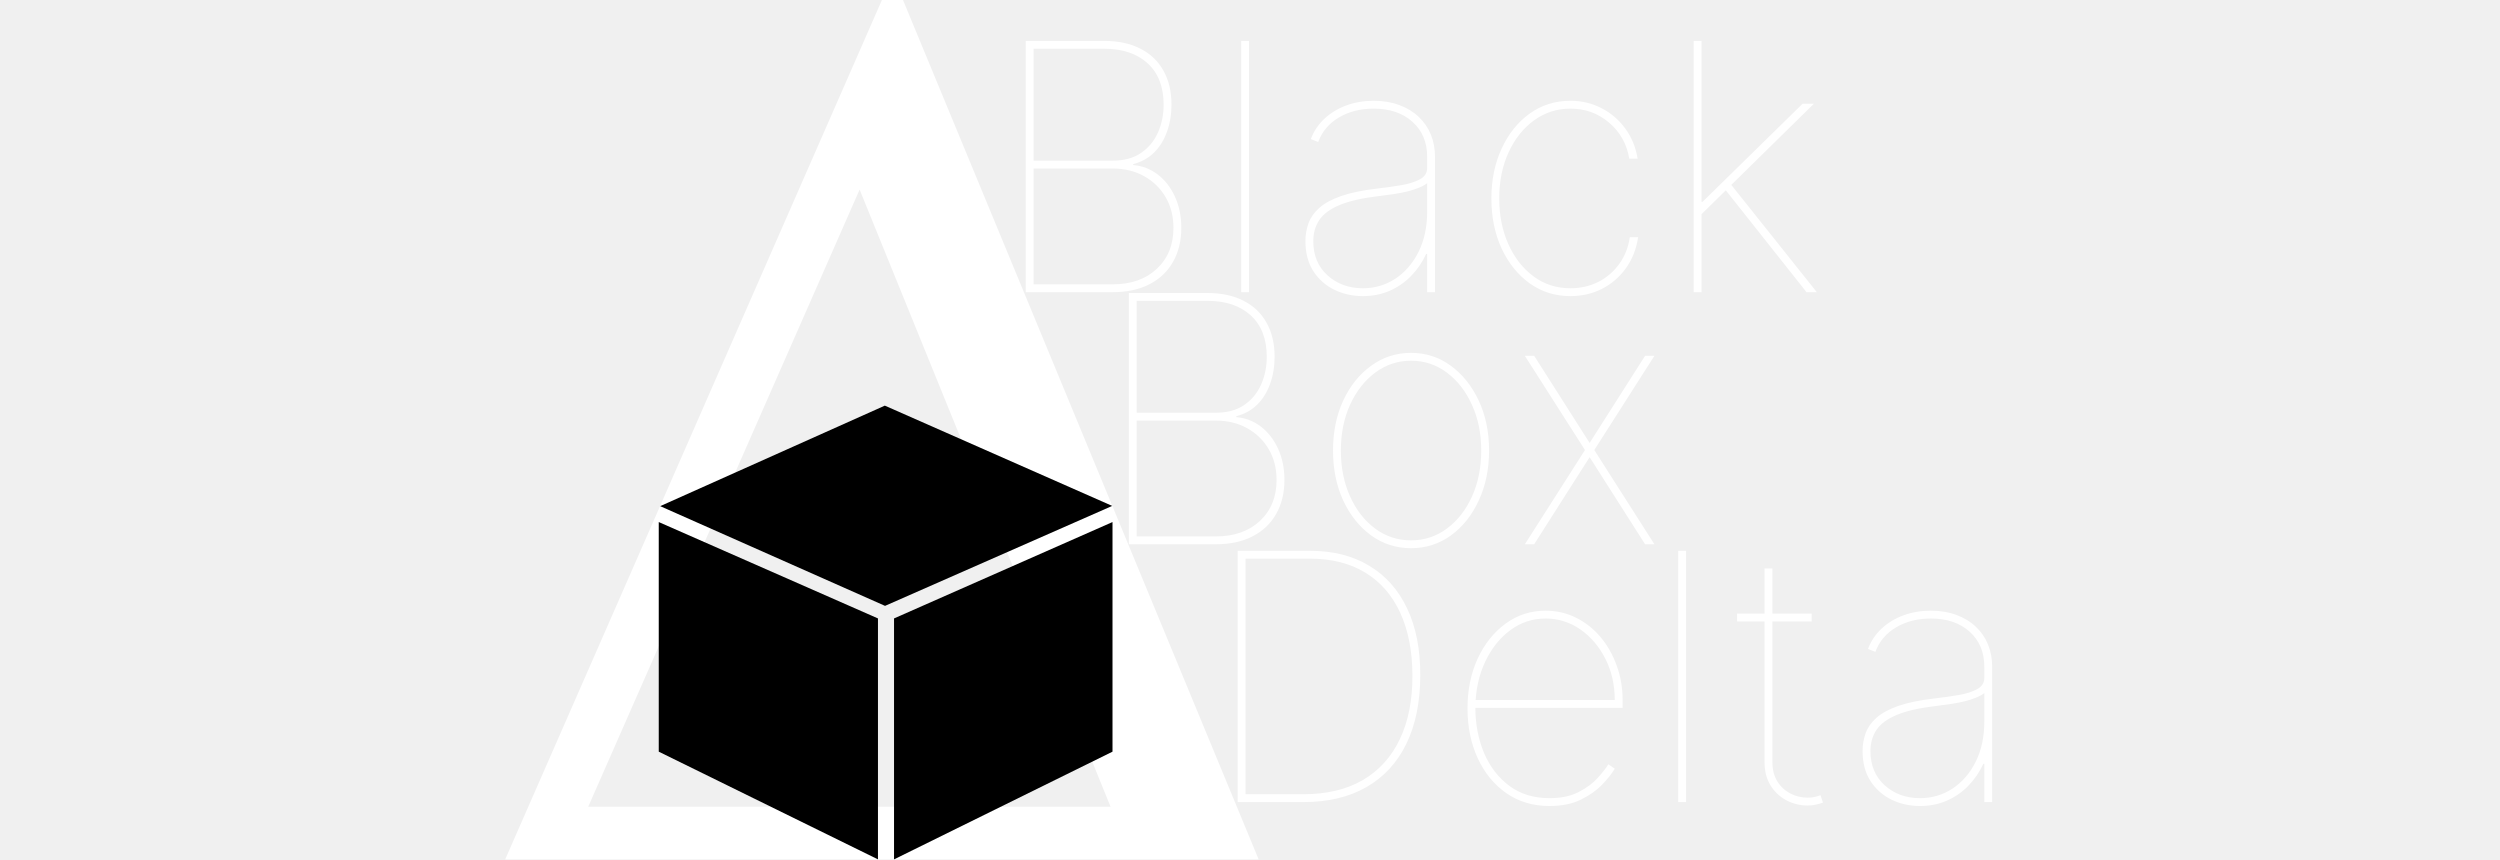
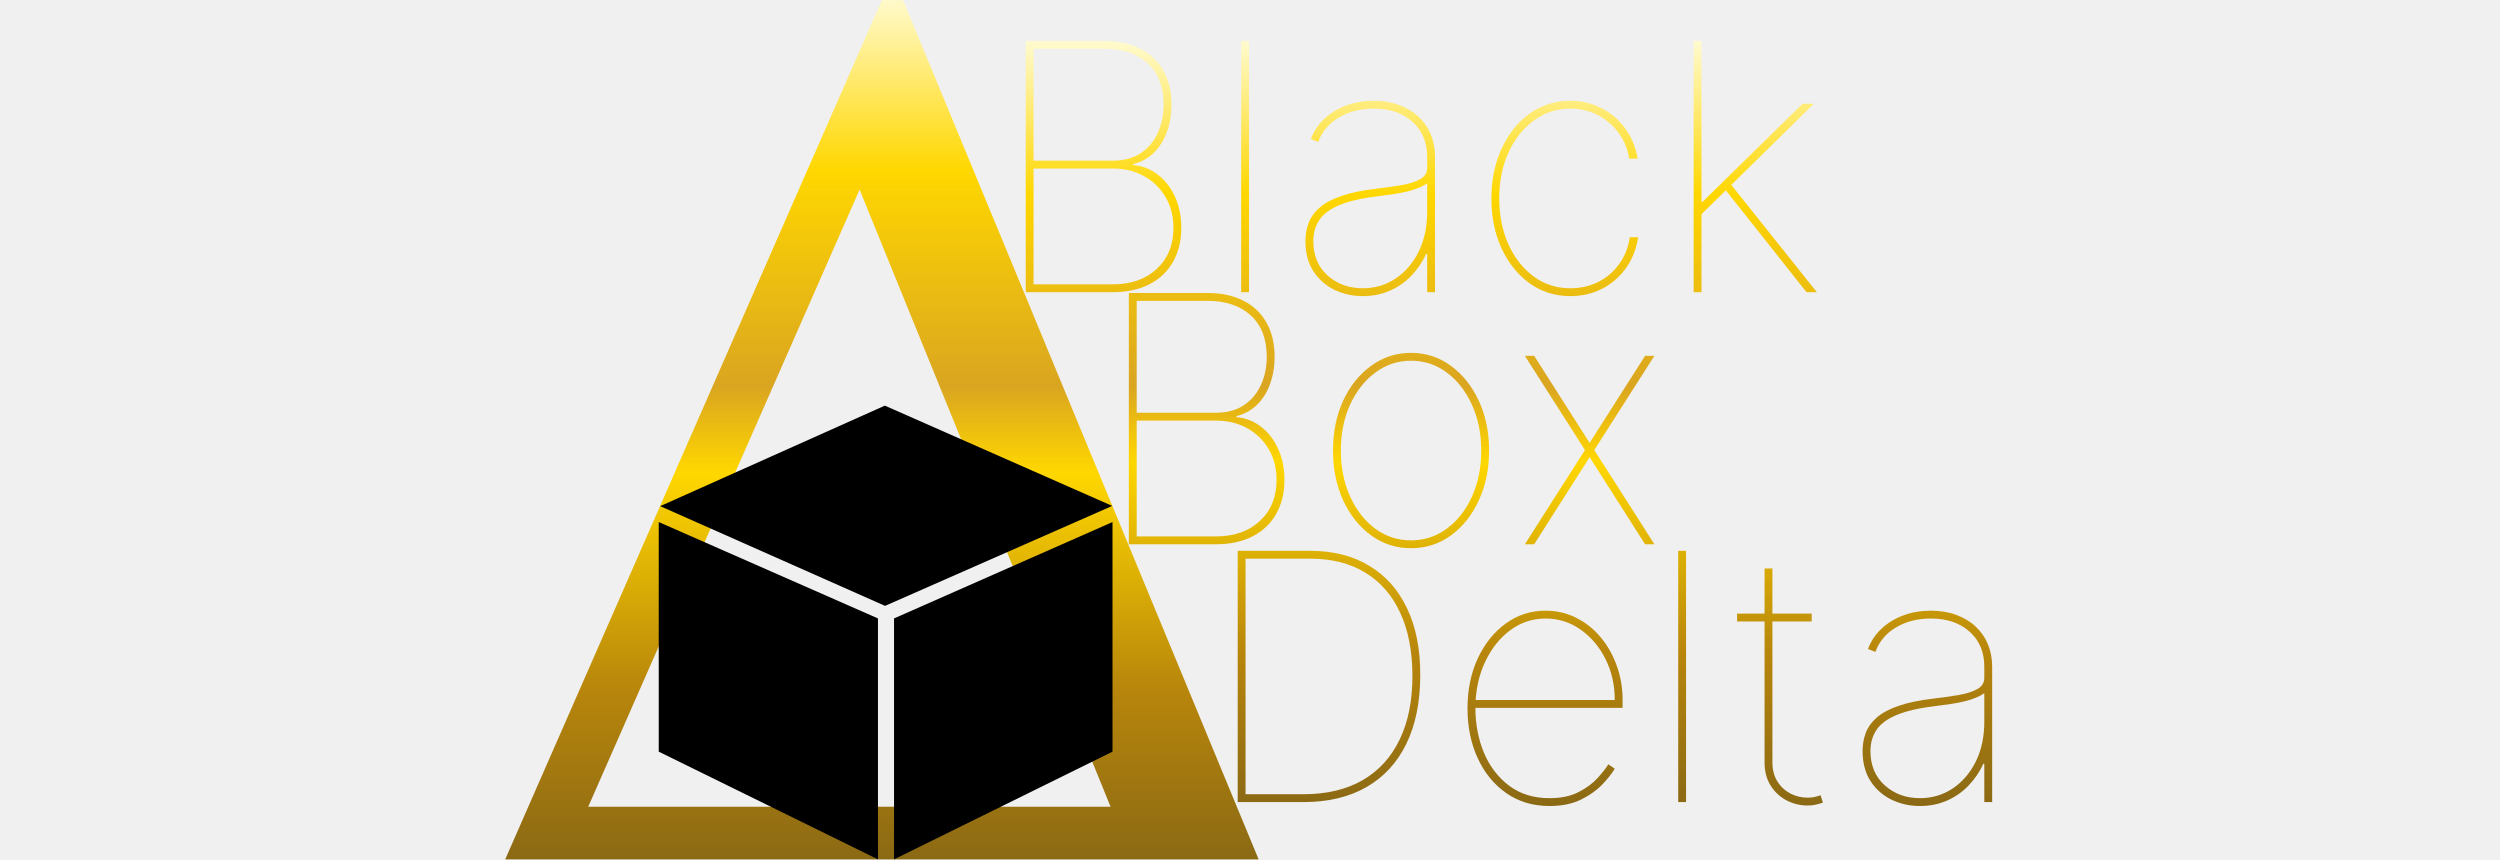
<svg xmlns="http://www.w3.org/2000/svg" width="160" height="55" fill="none" viewBox="0 0 260 150">
-   <path fill="#fff" d="M0 150 65.753 0h3.677l62.077 150H0Zm105.66-9.193L61.86 33.093 14.492 140.807h91.168Z" />
+   <defs>
+     <linearGradient id="gold" x1="0.5" y1="0" x2="0.5" y2="1">
+       <stop offset="0%" stop-color="#FFFACD" />
+       <stop offset="20%" stop-color="#FFD700" />
+       <stop offset="45%" stop-color="#DAA520" />
+       <stop offset="55%" stop-color="#FFD700" />
+       <stop offset="80%" stop-color="#B8860B" />
+       <stop offset="100%" stop-color="#8B6914" />
+     </linearGradient>
+   </defs>
+   <path fill="url(#gold)" d="M0 150 65.753 0h3.677l62.077 150H0Zm105.66-9.193L61.86 33.093 14.492 140.807h91.168Z" />
  <path fill="#000" d="M66.26 70.8 27.05 88.345l39.247 17.407 39.653-17.447L66.26 70.8Zm1.607 37.144V150L106 131.2V91.121l-38.133 16.823ZM26.8 131.2 65.062 150v-42.056L26.8 91.121V131.2Z" />
-   <path fill="#fff" d="M90.853 51V7.14h13.706c2.456 0 4.555.45 6.297 1.35 1.756.884 3.098 2.162 4.026 3.833.942 1.656 1.413 3.64 1.413 5.953 0 1.713-.264 3.291-.792 4.733-.514 1.442-1.271 2.656-2.27 3.64-.999.972-2.206 1.636-3.619 1.993v.17a7.982 7.982 0 0 1 4.283 1.65c1.271.97 2.27 2.256 2.998 3.855.743 1.599 1.114 3.42 1.114 5.461 0 2.256-.479 4.226-1.435 5.91-.942 1.685-2.313 2.992-4.112 3.92-1.785.928-3.933 1.392-6.446 1.392H90.853Zm1.37-1.37h13.793c3.212 0 5.782-.9 7.71-2.7 1.941-1.812 2.912-4.197 2.912-7.152 0-2.027-.457-3.82-1.371-5.375a9.776 9.776 0 0 0-3.769-3.663c-1.585-.885-3.412-1.327-5.482-1.327H92.224v20.216Zm0-21.588h13.793c1.999 0 3.655-.45 4.968-1.35 1.314-.899 2.299-2.09 2.956-3.576.656-1.485.985-3.098.985-4.84 0-3.112-.928-5.518-2.784-7.217-1.856-1.699-4.383-2.549-7.582-2.549H92.224v19.532ZM129.83 7.14V51h-1.37V7.14h1.37Zm19.869 44.545c-1.799 0-3.462-.37-4.99-1.113a9.051 9.051 0 0 1-3.662-3.256c-.914-1.427-1.371-3.17-1.371-5.225a8.99 8.99 0 0 1 .536-3.127c.357-.985.985-1.877 1.884-2.677.9-.8 2.156-1.485 3.77-2.056 1.627-.57 3.705-1.006 6.232-1.306a77.637 77.637 0 0 0 4.283-.6c1.342-.228 2.434-.57 3.277-1.028.842-.457 1.263-1.113 1.263-1.97v-1.97c0-2.527-.849-4.555-2.548-6.082-1.699-1.542-3.962-2.313-6.789-2.313-2.313 0-4.333.514-6.061 1.541-1.728 1.014-2.934 2.442-3.619 4.284l-1.285-.514a9.233 9.233 0 0 1 2.377-3.555c1.071-1 2.341-1.77 3.812-2.313 1.471-.543 3.063-.814 4.776-.814 1.67 0 3.162.25 4.476.75 1.328.485 2.455 1.17 3.384 2.055a8.712 8.712 0 0 1 2.12 3.084c.485 1.185.728 2.477.728 3.877V51h-1.371v-6.682h-.171a13.617 13.617 0 0 1-2.677 3.898 11.793 11.793 0 0 1-3.769 2.57c-1.414.6-2.949.9-4.605.9Zm0-1.37c2.085 0 3.976-.557 5.675-1.67 1.699-1.129 3.049-2.692 4.048-4.69 1-2.014 1.499-4.348 1.499-7.004v-4.968c-.4.3-.885.564-1.456.792a15.1 15.1 0 0 1-1.906.621c-.7.171-1.464.321-2.292.45-.828.128-1.713.25-2.655.364-2.941.342-5.254.864-6.939 1.563-1.685.7-2.877 1.578-3.577 2.634-.699 1.057-1.049 2.285-1.049 3.684 0 2.484.828 4.476 2.484 5.975 1.671 1.5 3.727 2.249 6.168 2.249Zm36.225 1.37c-2.655 0-5.025-.742-7.11-2.227-2.07-1.5-3.705-3.534-4.904-6.103-1.185-2.57-1.777-5.476-1.777-8.717 0-3.212.592-6.103 1.777-8.673 1.185-2.585 2.813-4.626 4.883-6.125 2.084-1.5 4.462-2.25 7.131-2.25 1.971 0 3.777.43 5.419 1.286a11.568 11.568 0 0 1 4.154 3.555c1.114 1.513 1.835 3.27 2.164 5.268h-1.457c-.442-2.584-1.62-4.683-3.533-6.296-1.899-1.628-4.148-2.441-6.747-2.441-2.355 0-4.475.685-6.36 2.055-1.87 1.357-3.348 3.22-4.433 5.59-1.085 2.356-1.628 5.033-1.628 8.031 0 2.913.521 5.554 1.564 7.924 1.056 2.37 2.52 4.255 4.39 5.654 1.87 1.4 4.026 2.099 6.467 2.099 1.757 0 3.37-.364 4.841-1.093a10.055 10.055 0 0 0 3.662-3.126c.985-1.342 1.606-2.906 1.863-4.69h1.456c-.314 2.07-1.028 3.876-2.141 5.418a11.643 11.643 0 0 1-4.177 3.598c-1.67.842-3.505 1.263-5.504 1.263Zm22.541-13.963v-2.484h.514l17.475-17.133h1.971l-14.992 14.734-.171.172-4.797 4.711ZM207.437 51V7.14h1.371V51h-1.371Zm19.703 0-14.392-18.16 1.028-.858L228.939 51h-1.799Zm-87.808 89h-11.479V96.14h12.593c4.04 0 7.495.87 10.365 2.613 2.884 1.727 5.09 4.211 6.618 7.452 1.542 3.241 2.306 7.139 2.291 11.694-.014 4.668-.828 8.652-2.441 11.95-1.599 3.284-3.919 5.796-6.96 7.538-3.027 1.742-6.689 2.613-10.987 2.613Zm-10.108-1.371h10.108c4.055 0 7.503-.821 10.344-2.462 2.841-1.657 4.997-4.034 6.468-7.132 1.485-3.098 2.22-6.81 2.206-11.136-.015-4.269-.729-7.924-2.142-10.965-1.399-3.042-3.427-5.369-6.082-6.982-2.656-1.628-5.882-2.442-9.68-2.442h-11.222v41.119Zm53.047 2.056c-2.869 0-5.382-.749-7.538-2.248-2.142-1.499-3.805-3.534-4.99-6.104-1.185-2.57-1.778-5.468-1.778-8.695 0-3.227.593-6.125 1.778-8.695 1.199-2.57 2.827-4.604 4.883-6.103 2.056-1.5 4.376-2.249 6.96-2.249 1.913 0 3.684.407 5.311 1.221a13.23 13.23 0 0 1 4.284 3.383c1.213 1.442 2.155 3.106 2.826 4.99.686 1.871 1.028 3.869 1.028 5.997v1.37h-26.384v-1.37h25.014c0-2.642-.543-5.033-1.628-7.175-1.085-2.155-2.541-3.869-4.369-5.139a10.412 10.412 0 0 0-6.082-1.906c-2.256 0-4.297.671-6.125 2.013-1.827 1.342-3.291 3.169-4.39 5.482-1.1 2.313-1.678 4.926-1.735 7.838v.172c0 2.87.5 5.511 1.499 7.924 1.014 2.398 2.485 4.319 4.412 5.761 1.927 1.442 4.269 2.163 7.024 2.163 2.028 0 3.727-.357 5.097-1.071 1.385-.714 2.492-1.535 3.32-2.463.842-.928 1.463-1.72 1.863-2.377l1.114.771c-.486.828-1.214 1.749-2.185 2.763-.971 1.013-2.213 1.891-3.726 2.634-1.513.742-3.341 1.113-5.483 1.113Zm23.842-44.545V140h-1.371V96.14h1.371Zm21.925 10.965v1.371h-13.021v-1.371h13.021Zm-8.224-7.881h1.37v33.837c0 1.285.286 2.392.857 3.32a5.898 5.898 0 0 0 2.27 2.12 6.549 6.549 0 0 0 3.041.728c.414 0 .793-.036 1.135-.107a6.778 6.778 0 0 0 1.093-.321l.428 1.285a8.97 8.97 0 0 1-1.264.364c-.414.1-.878.15-1.392.15a7.873 7.873 0 0 1-3.748-.921 7.236 7.236 0 0 1-2.762-2.613c-.686-1.128-1.028-2.463-1.028-4.005V99.224Zm27.134 41.461c-1.799 0-3.462-.371-4.99-1.113a9.056 9.056 0 0 1-3.662-3.256c-.914-1.427-1.371-3.169-1.371-5.225a8.99 8.99 0 0 1 .536-3.127c.357-.985.985-1.877 1.884-2.677.9-.799 2.156-1.485 3.77-2.056 1.627-.571 3.704-1.006 6.232-1.306a77.72 77.72 0 0 0 4.283-.6c1.342-.228 2.434-.571 3.276-1.028.843-.457 1.264-1.113 1.264-1.97v-1.97c0-2.527-.849-4.555-2.548-6.083-1.7-1.541-3.962-2.312-6.789-2.312-2.313 0-4.334.514-6.061 1.541-1.728 1.014-2.934 2.442-3.619 4.284l-1.285-.514a9.227 9.227 0 0 1 2.377-3.555c1.071-1 2.341-1.771 3.812-2.313 1.47-.543 3.062-.814 4.776-.814 1.67 0 3.162.25 4.476.749 1.327.486 2.455 1.171 3.383 2.056a8.7 8.7 0 0 1 2.12 3.084c.486 1.185.729 2.477.729 3.877V140h-1.371v-6.682h-.171a13.642 13.642 0 0 1-2.677 3.898 11.795 11.795 0 0 1-3.77 2.57c-1.413.599-2.948.899-4.604.899Zm0-1.37c2.084 0 3.976-.557 5.675-1.671 1.699-1.128 3.048-2.691 4.048-4.69.999-2.013 1.499-4.347 1.499-7.003v-4.968c-.4.299-.885.563-1.456.792a15.1 15.1 0 0 1-1.906.621c-.7.171-1.464.321-2.292.45-.828.128-1.713.25-2.655.364-2.942.342-5.254.864-6.939 1.563-1.685.7-2.877 1.578-3.577 2.634-.699 1.057-1.049 2.285-1.049 3.684 0 2.484.828 4.476 2.484 5.975 1.671 1.499 3.727 2.249 6.168 2.249ZM108.853 95V51.14h13.706c2.456 0 4.555.45 6.297 1.35 1.756.884 3.098 2.162 4.026 3.833.942 1.656 1.413 3.64 1.413 5.953 0 1.713-.264 3.291-.792 4.733-.514 1.442-1.271 2.656-2.27 3.64-.999.972-2.206 1.636-3.619 1.993v.17a7.982 7.982 0 0 1 4.283 1.65c1.271.97 2.27 2.256 2.998 3.855.743 1.599 1.114 3.42 1.114 5.461 0 2.256-.479 4.226-1.435 5.91-.942 1.686-2.313 2.992-4.112 3.92-1.785.928-3.933 1.392-6.446 1.392h-15.163Zm1.371-1.37h13.792c3.212 0 5.782-.9 7.71-2.7 1.941-1.812 2.912-4.197 2.912-7.152 0-2.027-.457-3.82-1.371-5.376a9.776 9.776 0 0 0-3.769-3.662c-1.585-.885-3.412-1.327-5.482-1.327h-13.792v20.216Zm0-21.588h13.792c1.999 0 3.655-.45 4.968-1.35 1.314-.899 2.299-2.09 2.956-3.576.656-1.485.985-3.098.985-4.84 0-3.112-.928-5.518-2.784-7.217-1.856-1.699-4.383-2.548-7.582-2.548h-12.335v19.531Zm47.886 23.643c-2.584 0-4.904-.742-6.96-2.227-2.056-1.5-3.684-3.534-4.883-6.103-1.185-2.585-1.777-5.49-1.777-8.717 0-3.24.592-6.146 1.777-8.716 1.199-2.57 2.827-4.598 4.883-6.082 2.056-1.5 4.376-2.25 6.96-2.25 2.584 0 4.897.75 6.939 2.25 2.056 1.499 3.684 3.533 4.883 6.103 1.199 2.57 1.799 5.468 1.799 8.695 0 3.227-.6 6.132-1.799 8.716-1.185 2.57-2.806 4.605-4.862 6.104-2.056 1.485-4.376 2.227-6.96 2.227Zm0-1.37c2.327 0 4.412-.686 6.254-2.056 1.856-1.37 3.319-3.241 4.39-5.611 1.071-2.37 1.606-5.04 1.606-8.01 0-2.97-.542-5.632-1.627-7.988-1.071-2.37-2.528-4.24-4.369-5.611-1.842-1.385-3.927-2.078-6.254-2.078-2.313 0-4.397.693-6.253 2.078-1.842 1.37-3.306 3.24-4.391 5.61-1.07 2.357-1.606 5.02-1.606 7.99 0 2.969.536 5.639 1.606 8.009 1.071 2.37 2.527 4.24 4.369 5.61 1.856 1.371 3.948 2.057 6.275 2.057Zm21.491-32.21 9.68 15.205 9.68-15.205h1.628l-10.494 16.447L200.589 95h-1.628l-9.68-15.205L179.601 95h-1.627l10.493-16.448-10.493-16.447h1.627Z" />
+   <path fill="url(#gold)" d="M90.853 51V7.14h13.706c2.456 0 4.555.45 6.297 1.35 1.756.884 3.098 2.162 4.026 3.833.942 1.656 1.413 3.64 1.413 5.953 0 1.713-.264 3.291-.792 4.733-.514 1.442-1.271 2.656-2.27 3.64-.999.972-2.206 1.636-3.619 1.993v.17a7.982 7.982 0 0 1 4.283 1.65c1.271.97 2.27 2.256 2.998 3.855.743 1.599 1.114 3.42 1.114 5.461 0 2.256-.479 4.226-1.435 5.91-.942 1.685-2.313 2.992-4.112 3.92-1.785.928-3.933 1.392-6.446 1.392H90.853Zm1.37-1.37h13.793c3.212 0 5.782-.9 7.71-2.7 1.941-1.812 2.912-4.197 2.912-7.152 0-2.027-.457-3.82-1.371-5.375a9.776 9.776 0 0 0-3.769-3.663c-1.585-.885-3.412-1.327-5.482-1.327H92.224v20.216Zm0-21.588h13.793c1.999 0 3.655-.45 4.968-1.35 1.314-.899 2.299-2.09 2.956-3.576.656-1.485.985-3.098.985-4.84 0-3.112-.928-5.518-2.784-7.217-1.856-1.699-4.383-2.549-7.582-2.549H92.224v19.532ZM129.83 7.14V51h-1.37V7.14h1.37Zm19.869 44.545c-1.799 0-3.462-.37-4.99-1.113a9.051 9.051 0 0 1-3.662-3.256c-.914-1.427-1.371-3.17-1.371-5.225a8.99 8.99 0 0 1 .536-3.127c.357-.985.985-1.877 1.884-2.677.9-.8 2.156-1.485 3.77-2.056 1.627-.57 3.705-1.006 6.232-1.306a77.637 77.637 0 0 0 4.283-.6c1.342-.228 2.434-.57 3.277-1.028.842-.457 1.263-1.113 1.263-1.97v-1.97c0-2.527-.849-4.555-2.548-6.082-1.699-1.542-3.962-2.313-6.789-2.313-2.313 0-4.333.514-6.061 1.541-1.728 1.014-2.934 2.442-3.619 4.284l-1.285-.514a9.233 9.233 0 0 1 2.377-3.555c1.071-1 2.341-1.77 3.812-2.313 1.471-.543 3.063-.814 4.776-.814 1.67 0 3.162.25 4.476.75 1.328.485 2.455 1.17 3.384 2.055a8.712 8.712 0 0 1 2.12 3.084c.485 1.185.728 2.477.728 3.877V51h-1.371v-6.682h-.171a13.617 13.617 0 0 1-2.677 3.898 11.793 11.793 0 0 1-3.769 2.57c-1.414.6-2.949.9-4.605.9Zm0-1.37c2.085 0 3.976-.557 5.675-1.67 1.699-1.129 3.049-2.692 4.048-4.69 1-2.014 1.499-4.348 1.499-7.004v-4.968c-.4.3-.885.564-1.456.792a15.1 15.1 0 0 1-1.906.621c-.7.171-1.464.321-2.292.45-.828.128-1.713.25-2.655.364-2.941.342-5.254.864-6.939 1.563-1.685.7-2.877 1.578-3.577 2.634-.699 1.057-1.049 2.285-1.049 3.684 0 2.484.828 4.476 2.484 5.975 1.671 1.5 3.727 2.249 6.168 2.249Zm36.225 1.37c-2.655 0-5.025-.742-7.11-2.227-2.07-1.5-3.705-3.534-4.904-6.103-1.185-2.57-1.777-5.476-1.777-8.717 0-3.212.592-6.103 1.777-8.673 1.185-2.585 2.813-4.626 4.883-6.125 2.084-1.5 4.462-2.25 7.131-2.25 1.971 0 3.777.43 5.419 1.286a11.568 11.568 0 0 1 4.154 3.555c1.114 1.513 1.835 3.27 2.164 5.268h-1.457c-.442-2.584-1.62-4.683-3.533-6.296-1.899-1.628-4.148-2.441-6.747-2.441-2.355 0-4.475.685-6.36 2.055-1.87 1.357-3.348 3.22-4.433 5.59-1.085 2.356-1.628 5.033-1.628 8.031 0 2.913.521 5.554 1.564 7.924 1.056 2.37 2.52 4.255 4.39 5.654 1.87 1.4 4.026 2.099 6.467 2.099 1.757 0 3.37-.364 4.841-1.093a10.055 10.055 0 0 0 3.662-3.126c.985-1.342 1.606-2.906 1.863-4.69h1.456c-.314 2.07-1.028 3.876-2.141 5.418a11.643 11.643 0 0 1-4.177 3.598c-1.67.842-3.505 1.263-5.504 1.263Zm22.541-13.963v-2.484h.514l17.475-17.133h1.971l-14.992 14.734-.171.172-4.797 4.711ZM207.437 51V7.14h1.371V51h-1.371Zm19.703 0-14.392-18.16 1.028-.858L228.939 51h-1.799Zm-87.808 89h-11.479V96.14h12.593c4.04 0 7.495.87 10.365 2.613 2.884 1.727 5.09 4.211 6.618 7.452 1.542 3.241 2.306 7.139 2.291 11.694-.014 4.668-.828 8.652-2.441 11.95-1.599 3.284-3.919 5.796-6.96 7.538-3.027 1.742-6.689 2.613-10.987 2.613Zm-10.108-1.371h10.108c4.055 0 7.503-.821 10.344-2.462 2.841-1.657 4.997-4.034 6.468-7.132 1.485-3.098 2.22-6.81 2.206-11.136-.015-4.269-.729-7.924-2.142-10.965-1.399-3.042-3.427-5.369-6.082-6.982-2.656-1.628-5.882-2.442-9.68-2.442h-11.222v41.119Zm53.047 2.056c-2.869 0-5.382-.749-7.538-2.248-2.142-1.499-3.805-3.534-4.99-6.104-1.185-2.57-1.778-5.468-1.778-8.695 0-3.227.593-6.125 1.778-8.695 1.199-2.57 2.827-4.604 4.883-6.103 2.056-1.5 4.376-2.249 6.96-2.249 1.913 0 3.684.407 5.311 1.221a13.23 13.23 0 0 1 4.284 3.383c1.213 1.442 2.155 3.106 2.826 4.99.686 1.871 1.028 3.869 1.028 5.997v1.37h-26.384v-1.37h25.014c0-2.642-.543-5.033-1.628-7.175-1.085-2.155-2.541-3.869-4.369-5.139a10.412 10.412 0 0 0-6.082-1.906c-2.256 0-4.297.671-6.125 2.013-1.827 1.342-3.291 3.169-4.39 5.482-1.1 2.313-1.678 4.926-1.735 7.838v.172c0 2.87.5 5.511 1.499 7.924 1.014 2.398 2.485 4.319 4.412 5.761 1.927 1.442 4.269 2.163 7.024 2.163 2.028 0 3.727-.357 5.097-1.071 1.385-.714 2.492-1.535 3.32-2.463.842-.928 1.463-1.72 1.863-2.377l1.114.771c-.486.828-1.214 1.749-2.185 2.763-.971 1.013-2.213 1.891-3.726 2.634-1.513.742-3.341 1.113-5.483 1.113Zm23.842-44.545V140h-1.371V96.14h1.371Zm21.925 10.965v1.371h-13.021v-1.371h13.021Zm-8.224-7.881h1.37v33.837c0 1.285.286 2.392.857 3.32a5.898 5.898 0 0 0 2.27 2.12 6.549 6.549 0 0 0 3.041.728c.414 0 .793-.036 1.135-.107a6.778 6.778 0 0 0 1.093-.321l.428 1.285a8.97 8.97 0 0 1-1.264.364c-.414.1-.878.15-1.392.15a7.873 7.873 0 0 1-3.748-.921 7.236 7.236 0 0 1-2.762-2.613c-.686-1.128-1.028-2.463-1.028-4.005V99.224Zm27.134 41.461c-1.799 0-3.462-.371-4.99-1.113a9.056 9.056 0 0 1-3.662-3.256c-.914-1.427-1.371-3.169-1.371-5.225a8.99 8.99 0 0 1 .536-3.127c.357-.985.985-1.877 1.884-2.677.9-.799 2.156-1.485 3.77-2.056 1.627-.571 3.704-1.006 6.232-1.306a77.72 77.72 0 0 0 4.283-.6c1.342-.228 2.434-.571 3.276-1.028.843-.457 1.264-1.113 1.264-1.97v-1.97c0-2.527-.849-4.555-2.548-6.083-1.7-1.541-3.962-2.312-6.789-2.312-2.313 0-4.334.514-6.061 1.541-1.728 1.014-2.934 2.442-3.619 4.284l-1.285-.514a9.227 9.227 0 0 1 2.377-3.555c1.071-1 2.341-1.771 3.812-2.313 1.47-.543 3.062-.814 4.776-.814 1.67 0 3.162.25 4.476.749 1.327.486 2.455 1.171 3.383 2.056a8.7 8.7 0 0 1 2.12 3.084c.486 1.185.729 2.477.729 3.877V140h-1.371v-6.682h-.171a13.642 13.642 0 0 1-2.677 3.898 11.795 11.795 0 0 1-3.77 2.57c-1.413.599-2.948.899-4.604.899Zm0-1.37c2.084 0 3.976-.557 5.675-1.671 1.699-1.128 3.048-2.691 4.048-4.69.999-2.013 1.499-4.347 1.499-7.003v-4.968c-.4.299-.885.563-1.456.792a15.1 15.1 0 0 1-1.906.621c-.7.171-1.464.321-2.292.45-.828.128-1.713.25-2.655.364-2.942.342-5.254.864-6.939 1.563-1.685.7-2.877 1.578-3.577 2.634-.699 1.057-1.049 2.285-1.049 3.684 0 2.484.828 4.476 2.484 5.975 1.671 1.499 3.727 2.249 6.168 2.249ZM108.853 95V51.14h13.706c2.456 0 4.555.45 6.297 1.35 1.756.884 3.098 2.162 4.026 3.833.942 1.656 1.413 3.64 1.413 5.953 0 1.713-.264 3.291-.792 4.733-.514 1.442-1.271 2.656-2.27 3.64-.999.972-2.206 1.636-3.619 1.993v.17a7.982 7.982 0 0 1 4.283 1.65c1.271.97 2.27 2.256 2.998 3.855.743 1.599 1.114 3.42 1.114 5.461 0 2.256-.479 4.226-1.435 5.91-.942 1.686-2.313 2.992-4.112 3.92-1.785.928-3.933 1.392-6.446 1.392h-15.163Zm1.371-1.37h13.792c3.212 0 5.782-.9 7.71-2.7 1.941-1.812 2.912-4.197 2.912-7.152 0-2.027-.457-3.82-1.371-5.376a9.776 9.776 0 0 0-3.769-3.662c-1.585-.885-3.412-1.327-5.482-1.327h-13.792v20.216Zm0-21.588h13.792c1.999 0 3.655-.45 4.968-1.35 1.314-.899 2.299-2.09 2.956-3.576.656-1.485.985-3.098.985-4.84 0-3.112-.928-5.518-2.784-7.217-1.856-1.699-4.383-2.548-7.582-2.548h-12.335v19.531Zm47.886 23.643c-2.584 0-4.904-.742-6.96-2.227-2.056-1.5-3.684-3.534-4.883-6.103-1.185-2.585-1.777-5.49-1.777-8.717 0-3.24.592-6.146 1.777-8.716 1.199-2.57 2.827-4.598 4.883-6.082 2.056-1.5 4.376-2.25 6.96-2.25 2.584 0 4.897.75 6.939 2.25 2.056 1.499 3.684 3.533 4.883 6.103 1.199 2.57 1.799 5.468 1.799 8.695 0 3.227-.6 6.132-1.799 8.716-1.185 2.57-2.806 4.605-4.862 6.104-2.056 1.485-4.376 2.227-6.96 2.227Zm0-1.37c2.327 0 4.412-.686 6.254-2.056 1.856-1.37 3.319-3.241 4.39-5.611 1.071-2.37 1.606-5.04 1.606-8.01 0-2.97-.542-5.632-1.627-7.988-1.071-2.37-2.528-4.24-4.369-5.611-1.842-1.385-3.927-2.078-6.254-2.078-2.313 0-4.397.693-6.253 2.078-1.842 1.37-3.306 3.24-4.391 5.61-1.07 2.357-1.606 5.02-1.606 7.99 0 2.969.536 5.639 1.606 8.009 1.071 2.37 2.527 4.24 4.369 5.61 1.856 1.371 3.948 2.057 6.275 2.057Zm21.491-32.21 9.68 15.205 9.68-15.205h1.628l-10.494 16.447L200.589 95h-1.628l-9.68-15.205L179.601 95h-1.627l10.493-16.448-10.493-16.447h1.627Z" />
</svg>
